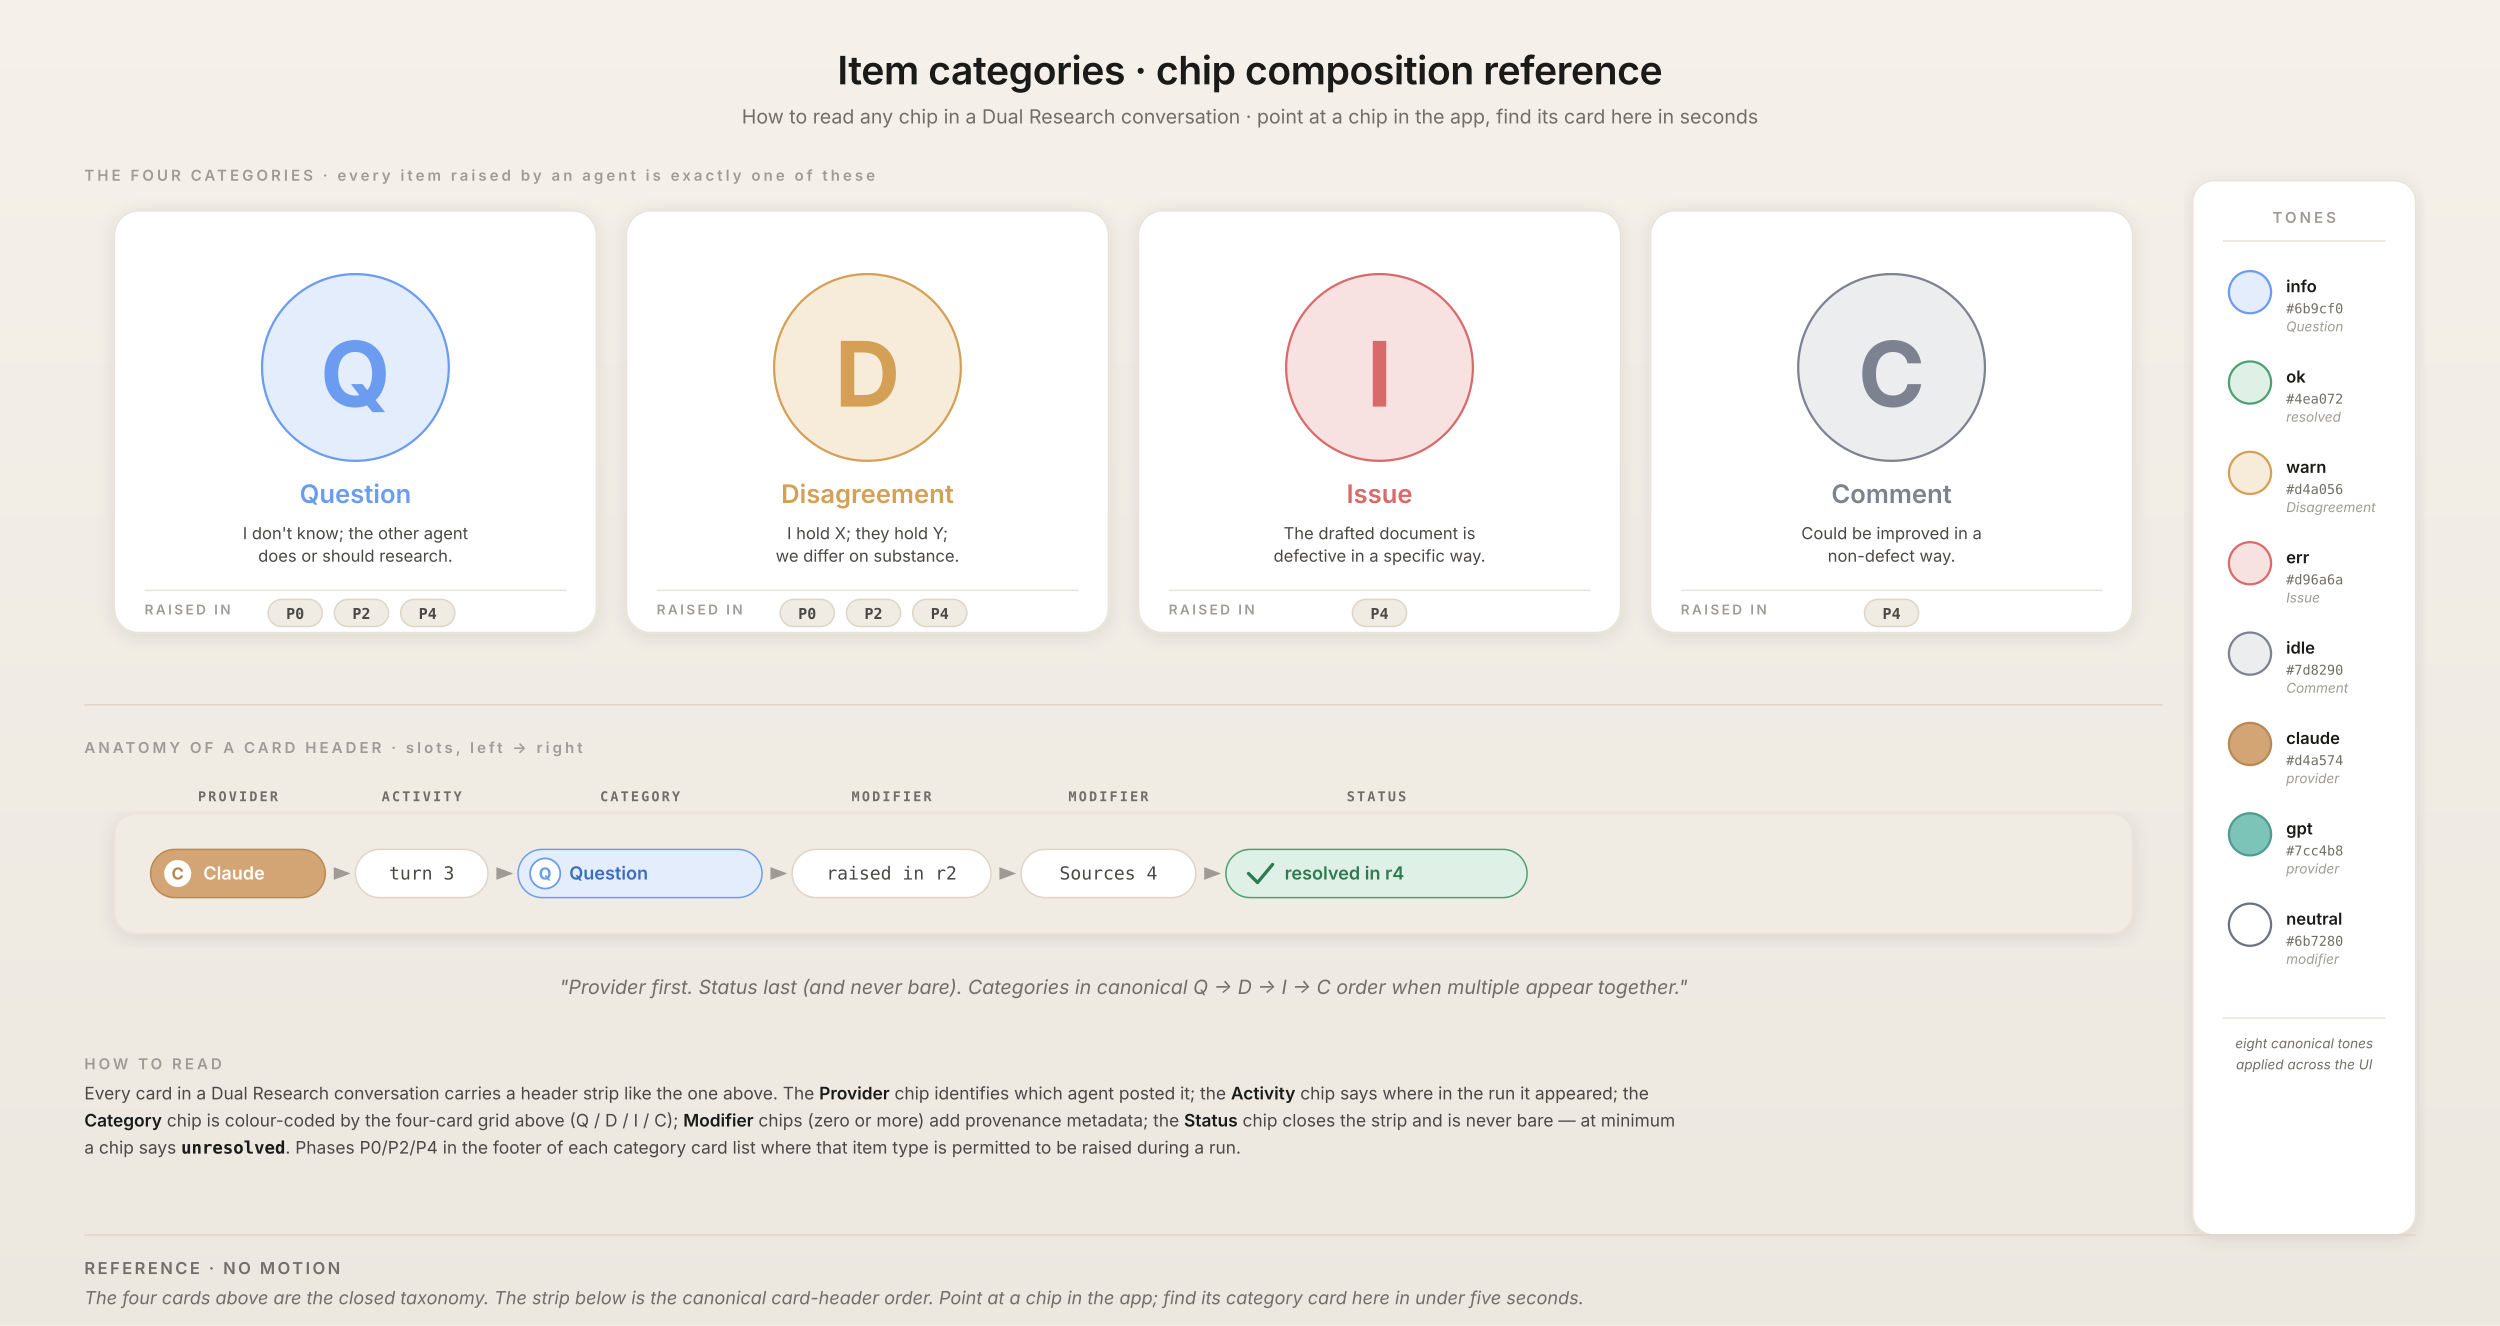
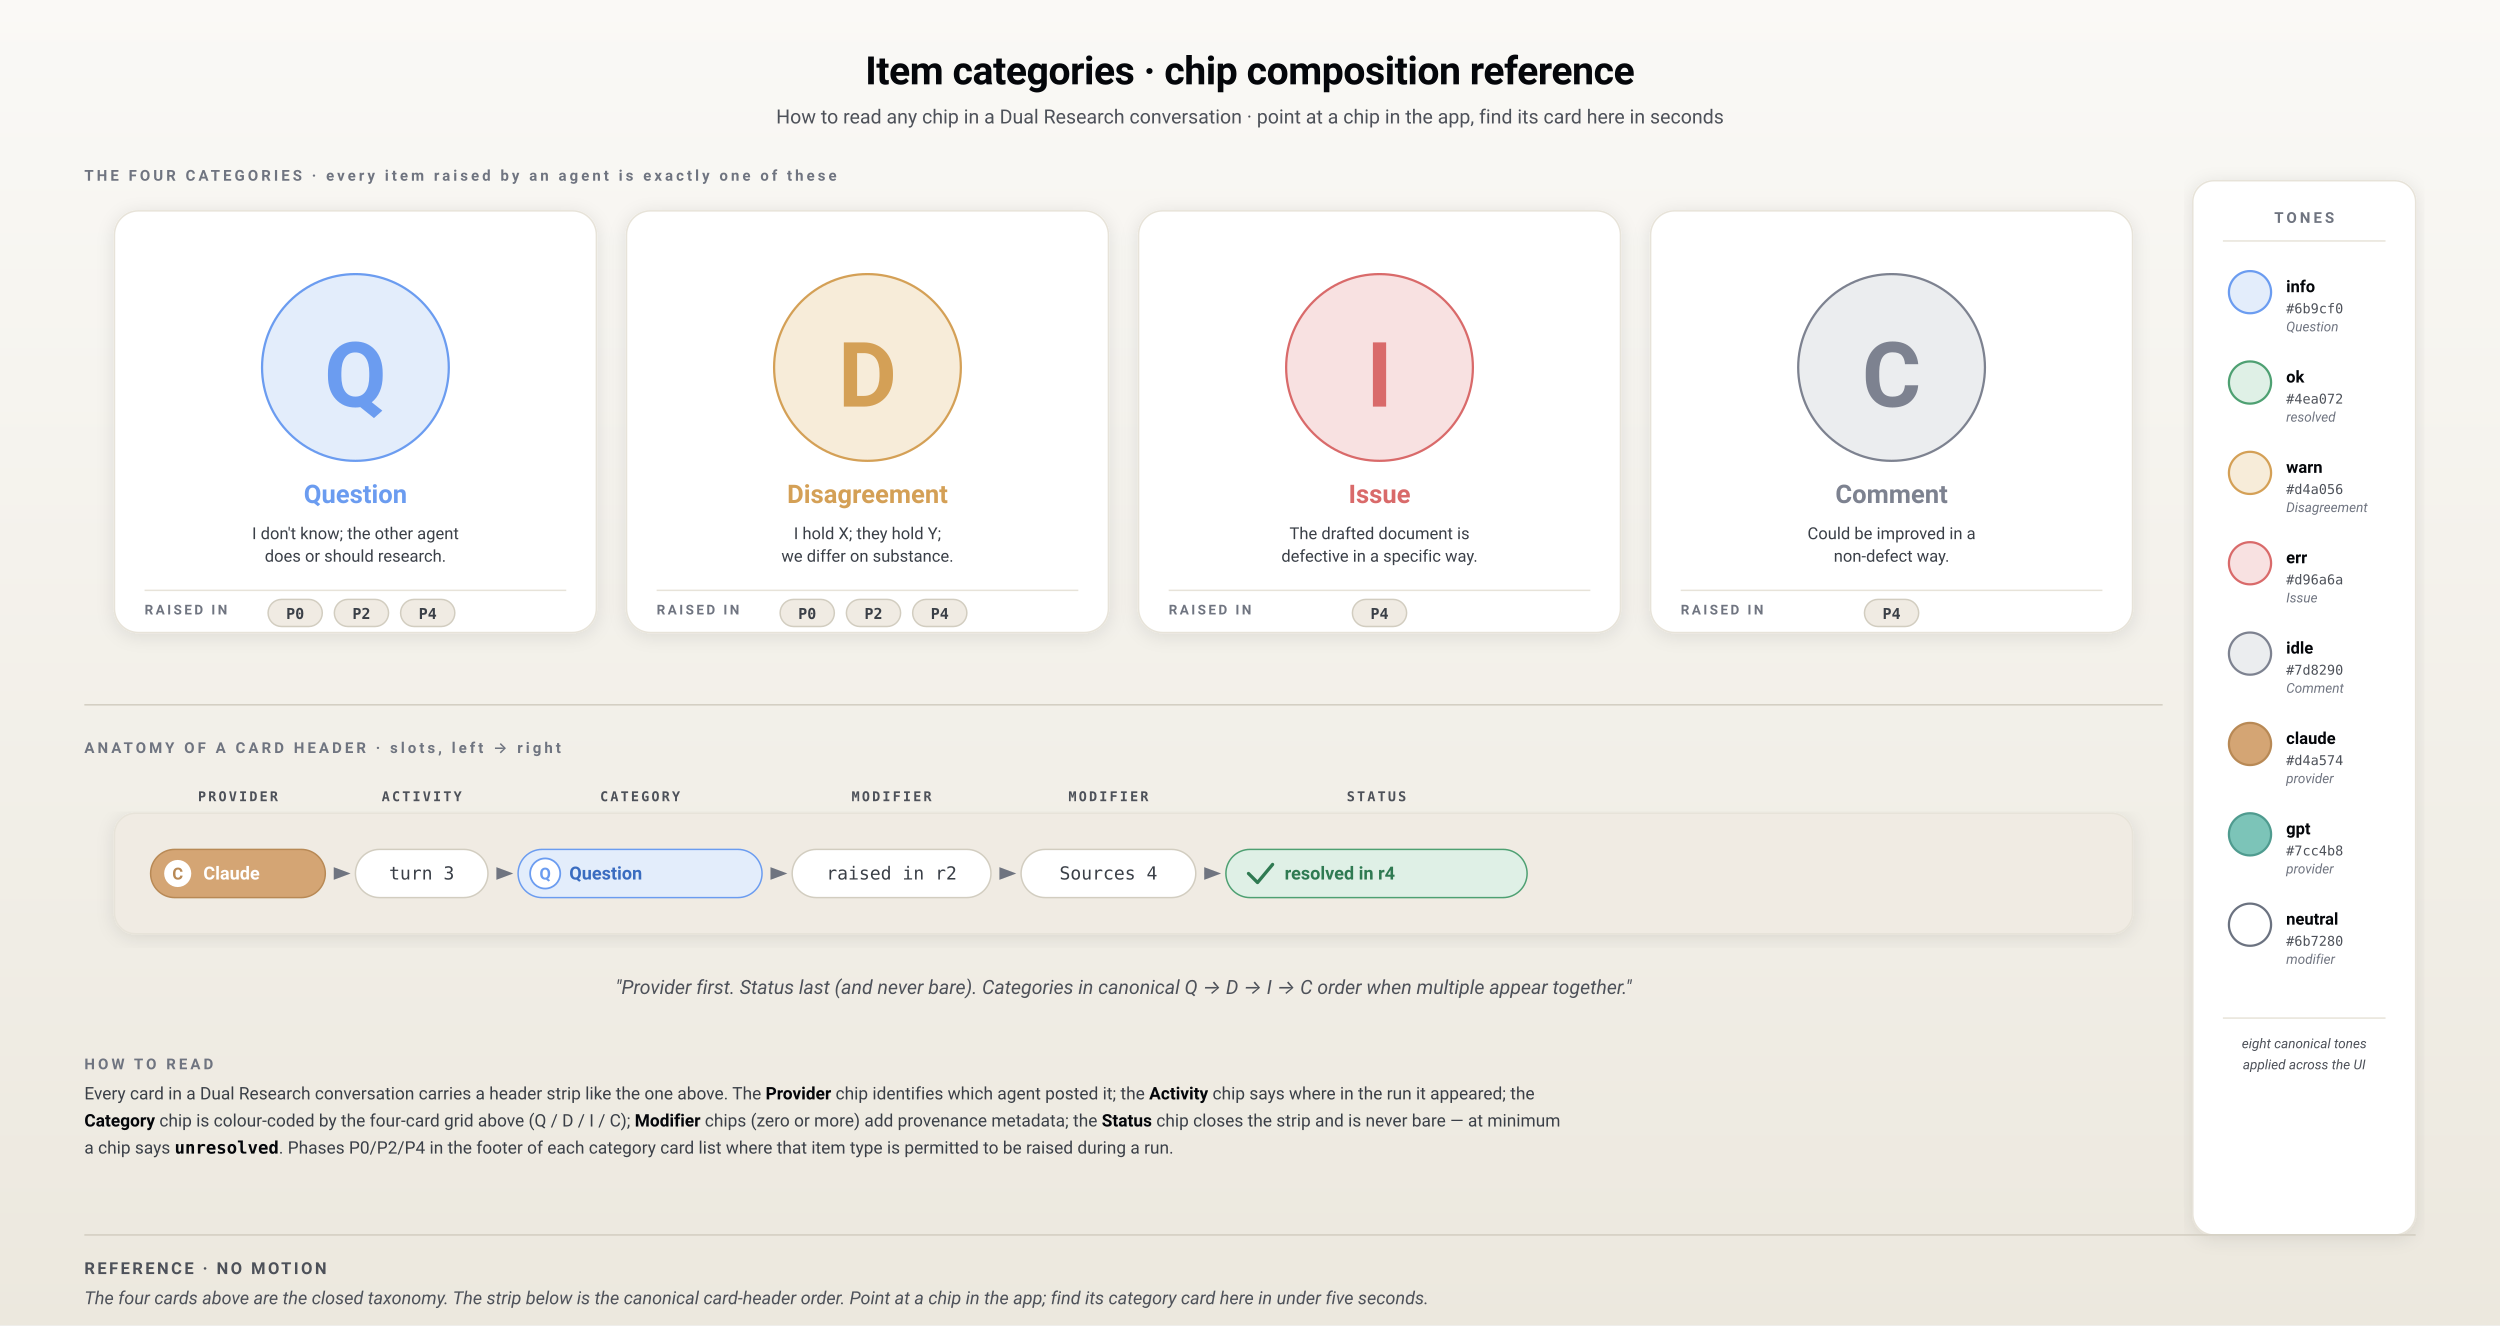
- <svg xmlns="http://www.w3.org/2000/svg" width="1660" height="880" viewBox="0 0 1660 880" preserveAspectRatio="xMidYMid meet" font-family="Inter, system-ui, -apple-system, sans-serif">
+ <svg xmlns="http://www.w3.org/2000/svg" width="1660" height="880" viewBox="0 0 1660 880" preserveAspectRatio="xMidYMid meet" font-family="Roboto Flex, Roboto, system-ui, -apple-system, sans-serif">
  <defs>
    <filter id="cardShadow" x="-4%" y="-4%" width="108%" height="116%">
-       <feDropShadow dx="0" dy="2" stdDeviation="6" flood-color="#1a1a18" flood-opacity="0.10" />
+       <feDropShadow dx="0" dy="2" stdDeviation="6" flood-color="#04060a" flood-opacity="0.10" />
    </filter>
    <linearGradient id="bgGrad" x1="0" y1="0" x2="0" y2="1">
-       <stop offset="0%" stop-color="#f5f1ea" />
-       <stop offset="100%" stop-color="#ece8e0" />
+       <stop offset="0%" stop-color="#faf9f6" />
+       <stop offset="100%" stop-color="#ece8de" />
    </linearGradient>
  </defs>
  <rect width="1660" height="880" fill="url(#bgGrad)" />
-   <text x="830" y="56" text-anchor="middle" font-size="26" font-weight="600" fill="#1a1a18" letter-spacing="-0.3">Item categories · chip composition reference</text>
-   <text x="830" y="82" text-anchor="middle" font-size="13" fill="#706e67">How to read any chip in a Dual Research conversation · point at a chip in the app, find its card here in seconds</text>
-   <text x="56" y="120" font-size="10" font-weight="600" fill="#9e9b95" letter-spacing="2">THE FOUR CATEGORIES · every item raised by an agent is exactly one of these</text>
-   <rect x="76" y="140" width="320" height="280" rx="16" fill="white" stroke="#e8e2d8" filter="url(#cardShadow)" />
+   <text x="830" y="56" text-anchor="middle" font-size="26" font-weight="600" fill="#04060a" letter-spacing="-0.3">Item categories · chip composition reference</text>
+   <text x="830" y="82" text-anchor="middle" font-size="13" fill="#4d5159">How to read any chip in a Dual Research conversation · point at a chip in the app, find its card here in seconds</text>
+   <text x="56" y="120" font-size="10" font-weight="600" fill="#6f7480" letter-spacing="2">THE FOUR CATEGORIES · every item raised by an agent is exactly one of these</text>
+   <rect x="76" y="140" width="320" height="280" rx="16" fill="white" stroke="#e7e3d9" filter="url(#cardShadow)" />
  <circle cx="236" cy="244" r="62" fill="#e3edfb" stroke="#6b9cf0" stroke-width="1.5" />
  <text x="236" y="270" text-anchor="middle" font-size="60" font-weight="700" fill="#6b9cf0" letter-spacing="-2">Q</text>
  <text x="236" y="334" text-anchor="middle" font-size="17" font-weight="600" fill="#6b9cf0">Question</text>
-   <text x="236" y="358" text-anchor="middle" font-size="11" fill="#4a4845">I don't know; the other agent</text>
-   <text x="236" y="373" text-anchor="middle" font-size="11" fill="#4a4845">does or should research.</text>
-   <line x1="96" y1="392" x2="376" y2="392" stroke="#e8e2d8" />
-   <text x="96" y="408" font-size="9" font-weight="600" fill="#9e9b95" letter-spacing="1.6">RAISED IN</text>
-   <rect x="178" y="398" width="36" height="18" rx="9" fill="#f0ebe3" stroke="#ddd5c6" />
-   <text x="196" y="411" text-anchor="middle" font-size="10" font-family="monospace" font-weight="600" fill="#4a4845">P0</text>
-   <rect x="222" y="398" width="36" height="18" rx="9" fill="#f0ebe3" stroke="#ddd5c6" />
-   <text x="240" y="411" text-anchor="middle" font-size="10" font-family="monospace" font-weight="600" fill="#4a4845">P2</text>
-   <rect x="266" y="398" width="36" height="18" rx="9" fill="#f0ebe3" stroke="#ddd5c6" />
-   <text x="284" y="411" text-anchor="middle" font-size="10" font-family="monospace" font-weight="600" fill="#4a4845">P4</text>
-   <rect x="416" y="140" width="320" height="280" rx="16" fill="white" stroke="#e8e2d8" filter="url(#cardShadow)" />
+   <text x="236" y="358" text-anchor="middle" font-size="11" fill="#3a3f47">I don't know; the other agent</text>
+   <text x="236" y="373" text-anchor="middle" font-size="11" fill="#3a3f47">does or should research.</text>
+   <line x1="96" y1="392" x2="376" y2="392" stroke="#e7e3d9" />
+   <text x="96" y="408" font-size="9" font-weight="600" fill="#6f7480" letter-spacing="1.6">RAISED IN</text>
+   <rect x="178" y="398" width="36" height="18" rx="9" fill="#f0ebe3" stroke="#d2cdc0" />
+   <text x="196" y="411" text-anchor="middle" font-size="10" font-family="monospace" font-weight="600" fill="#3a3f47">P0</text>
+   <rect x="222" y="398" width="36" height="18" rx="9" fill="#f0ebe3" stroke="#d2cdc0" />
+   <text x="240" y="411" text-anchor="middle" font-size="10" font-family="monospace" font-weight="600" fill="#3a3f47">P2</text>
+   <rect x="266" y="398" width="36" height="18" rx="9" fill="#f0ebe3" stroke="#d2cdc0" />
+   <text x="284" y="411" text-anchor="middle" font-size="10" font-family="monospace" font-weight="600" fill="#3a3f47">P4</text>
+   <rect x="416" y="140" width="320" height="280" rx="16" fill="white" stroke="#e7e3d9" filter="url(#cardShadow)" />
  <circle cx="576" cy="244" r="62" fill="#f7ecd9" stroke="#d4a056" stroke-width="1.5" />
  <text x="576" y="270" text-anchor="middle" font-size="60" font-weight="700" fill="#d4a056" letter-spacing="-2">D</text>
  <text x="576" y="334" text-anchor="middle" font-size="17" font-weight="600" fill="#d4a056">Disagreement</text>
-   <text x="576" y="358" text-anchor="middle" font-size="11" fill="#4a4845">I hold X; they hold Y;</text>
-   <text x="576" y="373" text-anchor="middle" font-size="11" fill="#4a4845">we differ on substance.</text>
-   <line x1="436" y1="392" x2="716" y2="392" stroke="#e8e2d8" />
-   <text x="436" y="408" font-size="9" font-weight="600" fill="#9e9b95" letter-spacing="1.6">RAISED IN</text>
-   <rect x="518" y="398" width="36" height="18" rx="9" fill="#f0ebe3" stroke="#ddd5c6" />
-   <text x="536" y="411" text-anchor="middle" font-size="10" font-family="monospace" font-weight="600" fill="#4a4845">P0</text>
-   <rect x="562" y="398" width="36" height="18" rx="9" fill="#f0ebe3" stroke="#ddd5c6" />
-   <text x="580" y="411" text-anchor="middle" font-size="10" font-family="monospace" font-weight="600" fill="#4a4845">P2</text>
-   <rect x="606" y="398" width="36" height="18" rx="9" fill="#f0ebe3" stroke="#ddd5c6" />
-   <text x="624" y="411" text-anchor="middle" font-size="10" font-family="monospace" font-weight="600" fill="#4a4845">P4</text>
-   <rect x="756" y="140" width="320" height="280" rx="16" fill="white" stroke="#e8e2d8" filter="url(#cardShadow)" />
+   <text x="576" y="358" text-anchor="middle" font-size="11" fill="#3a3f47">I hold X; they hold Y;</text>
+   <text x="576" y="373" text-anchor="middle" font-size="11" fill="#3a3f47">we differ on substance.</text>
+   <line x1="436" y1="392" x2="716" y2="392" stroke="#e7e3d9" />
+   <text x="436" y="408" font-size="9" font-weight="600" fill="#6f7480" letter-spacing="1.6">RAISED IN</text>
+   <rect x="518" y="398" width="36" height="18" rx="9" fill="#f0ebe3" stroke="#d2cdc0" />
+   <text x="536" y="411" text-anchor="middle" font-size="10" font-family="monospace" font-weight="600" fill="#3a3f47">P0</text>
+   <rect x="562" y="398" width="36" height="18" rx="9" fill="#f0ebe3" stroke="#d2cdc0" />
+   <text x="580" y="411" text-anchor="middle" font-size="10" font-family="monospace" font-weight="600" fill="#3a3f47">P2</text>
+   <rect x="606" y="398" width="36" height="18" rx="9" fill="#f0ebe3" stroke="#d2cdc0" />
+   <text x="624" y="411" text-anchor="middle" font-size="10" font-family="monospace" font-weight="600" fill="#3a3f47">P4</text>
+   <rect x="756" y="140" width="320" height="280" rx="16" fill="white" stroke="#e7e3d9" filter="url(#cardShadow)" />
  <circle cx="916" cy="244" r="62" fill="#f8e1e1" stroke="#d96a6a" stroke-width="1.5" />
  <text x="916" y="270" text-anchor="middle" font-size="60" font-weight="700" fill="#d96a6a" letter-spacing="-2">I</text>
  <text x="916" y="334" text-anchor="middle" font-size="17" font-weight="600" fill="#d96a6a">Issue</text>
-   <text x="916" y="358" text-anchor="middle" font-size="11" fill="#4a4845">The drafted document is</text>
-   <text x="916" y="373" text-anchor="middle" font-size="11" fill="#4a4845">defective in a specific way.</text>
-   <line x1="776" y1="392" x2="1056" y2="392" stroke="#e8e2d8" />
-   <text x="776" y="408" font-size="9" font-weight="600" fill="#9e9b95" letter-spacing="1.6">RAISED IN</text>
-   <rect x="898" y="398" width="36" height="18" rx="9" fill="#f0ebe3" stroke="#ddd5c6" />
-   <text x="916" y="411" text-anchor="middle" font-size="10" font-family="monospace" font-weight="600" fill="#4a4845">P4</text>
-   <rect x="1096" y="140" width="320" height="280" rx="16" fill="white" stroke="#e8e2d8" filter="url(#cardShadow)" />
+   <text x="916" y="358" text-anchor="middle" font-size="11" fill="#3a3f47">The drafted document is</text>
+   <text x="916" y="373" text-anchor="middle" font-size="11" fill="#3a3f47">defective in a specific way.</text>
+   <line x1="776" y1="392" x2="1056" y2="392" stroke="#e7e3d9" />
+   <text x="776" y="408" font-size="9" font-weight="600" fill="#6f7480" letter-spacing="1.6">RAISED IN</text>
+   <rect x="898" y="398" width="36" height="18" rx="9" fill="#f0ebe3" stroke="#d2cdc0" />
+   <text x="916" y="411" text-anchor="middle" font-size="10" font-family="monospace" font-weight="600" fill="#3a3f47">P4</text>
+   <rect x="1096" y="140" width="320" height="280" rx="16" fill="white" stroke="#e7e3d9" filter="url(#cardShadow)" />
  <circle cx="1256" cy="244" r="62" fill="#ebedef" stroke="#7d8290" stroke-width="1.5" />
  <text x="1256" y="270" text-anchor="middle" font-size="60" font-weight="700" fill="#7d8290" letter-spacing="-2">C</text>
  <text x="1256" y="334" text-anchor="middle" font-size="17" font-weight="600" fill="#7d8290">Comment</text>
-   <text x="1256" y="358" text-anchor="middle" font-size="11" fill="#4a4845">Could be improved in a</text>
-   <text x="1256" y="373" text-anchor="middle" font-size="11" fill="#4a4845">non-defect way.</text>
-   <line x1="1116" y1="392" x2="1396" y2="392" stroke="#e8e2d8" />
-   <text x="1116" y="408" font-size="9" font-weight="600" fill="#9e9b95" letter-spacing="1.6">RAISED IN</text>
-   <rect x="1238" y="398" width="36" height="18" rx="9" fill="#f0ebe3" stroke="#ddd5c6" />
-   <text x="1256" y="411" text-anchor="middle" font-size="10" font-family="monospace" font-weight="600" fill="#4a4845">P4</text>
-   <line x1="56" y1="468" x2="1436" y2="468" stroke="#ddd5c6" />
-   <text x="56" y="500" font-size="10" font-weight="600" fill="#9e9b95" letter-spacing="2">ANATOMY OF A CARD HEADER · slots, left → right</text>
-   <rect x="76" y="540" width="1340" height="80" rx="14" fill="#f0ebe3" stroke="#e8e2d8" filter="url(#cardShadow)" />
-   <text x="158" y="532" text-anchor="middle" font-size="9" font-weight="600" fill="#706e67" letter-spacing="1.4" font-family="monospace">PROVIDER</text>
-   <text x="280" y="532" text-anchor="middle" font-size="9" font-weight="600" fill="#706e67" letter-spacing="1.4" font-family="monospace">ACTIVITY</text>
-   <text x="425" y="532" text-anchor="middle" font-size="9" font-weight="600" fill="#706e67" letter-spacing="1.4" font-family="monospace">CATEGORY</text>
-   <text x="592" y="532" text-anchor="middle" font-size="9" font-weight="600" fill="#706e67" letter-spacing="1.4" font-family="monospace">MODIFIER</text>
-   <text x="736" y="532" text-anchor="middle" font-size="9" font-weight="600" fill="#706e67" letter-spacing="1.4" font-family="monospace">MODIFIER</text>
-   <text x="914" y="532" text-anchor="middle" font-size="9" font-weight="600" fill="#706e67" letter-spacing="1.4" font-family="monospace">STATUS</text>
+   <text x="1256" y="358" text-anchor="middle" font-size="11" fill="#3a3f47">Could be improved in a</text>
+   <text x="1256" y="373" text-anchor="middle" font-size="11" fill="#3a3f47">non-defect way.</text>
+   <line x1="1116" y1="392" x2="1396" y2="392" stroke="#e7e3d9" />
+   <text x="1116" y="408" font-size="9" font-weight="600" fill="#6f7480" letter-spacing="1.6">RAISED IN</text>
+   <rect x="1238" y="398" width="36" height="18" rx="9" fill="#f0ebe3" stroke="#d2cdc0" />
+   <text x="1256" y="411" text-anchor="middle" font-size="10" font-family="monospace" font-weight="600" fill="#3a3f47">P4</text>
+   <line x1="56" y1="468" x2="1436" y2="468" stroke="#d2cdc0" />
+   <text x="56" y="500" font-size="10" font-weight="600" fill="#6f7480" letter-spacing="2">ANATOMY OF A CARD HEADER · slots, left → right</text>
+   <rect x="76" y="540" width="1340" height="80" rx="14" fill="#f0ebe3" stroke="#e7e3d9" filter="url(#cardShadow)" />
+   <text x="158" y="532" text-anchor="middle" font-size="9" font-weight="600" fill="#4d5159" letter-spacing="1.4" font-family="monospace">PROVIDER</text>
+   <text x="280" y="532" text-anchor="middle" font-size="9" font-weight="600" fill="#4d5159" letter-spacing="1.4" font-family="monospace">ACTIVITY</text>
+   <text x="425" y="532" text-anchor="middle" font-size="9" font-weight="600" fill="#4d5159" letter-spacing="1.4" font-family="monospace">CATEGORY</text>
+   <text x="592" y="532" text-anchor="middle" font-size="9" font-weight="600" fill="#4d5159" letter-spacing="1.4" font-family="monospace">MODIFIER</text>
+   <text x="736" y="532" text-anchor="middle" font-size="9" font-weight="600" fill="#4d5159" letter-spacing="1.4" font-family="monospace">MODIFIER</text>
+   <text x="914" y="532" text-anchor="middle" font-size="9" font-weight="600" fill="#4d5159" letter-spacing="1.4" font-family="monospace">STATUS</text>
  <rect x="100" y="564" width="116" height="32" rx="16" fill="#d4a574" stroke="#b88955" stroke-width="1" />
  <circle cx="118" cy="580" r="9" fill="white" />
  <text x="118" y="584" text-anchor="middle" font-size="11" font-weight="700" fill="#b88955">C</text>
  <text x="135" y="584" font-size="12" font-weight="600" fill="white">Claude</text>
-   <path d="M 222 580 L 230 580" stroke="#9e9b95" stroke-width="1.4" fill="none" marker-end="url(#sepArrow)" />
-   <rect x="236" y="564" width="88" height="32" rx="16" fill="white" stroke="#ddd5c6" />
-   <text x="280" y="584" text-anchor="middle" font-size="12" font-family="monospace" font-weight="500" fill="#4a4845">turn 3</text>
-   <path d="M 330 580 L 338 580" stroke="#9e9b95" stroke-width="1.4" fill="none" marker-end="url(#sepArrow)" />
+   <path d="M 222 580 L 230 580" stroke="#6f7480" stroke-width="1.4" fill="none" marker-end="url(#sepArrow)" />
+   <rect x="236" y="564" width="88" height="32" rx="16" fill="white" stroke="#d2cdc0" />
+   <text x="280" y="584" text-anchor="middle" font-size="12" font-family="monospace" font-weight="500" fill="#3a3f47">turn 3</text>
+   <path d="M 330 580 L 338 580" stroke="#6f7480" stroke-width="1.4" fill="none" marker-end="url(#sepArrow)" />
  <rect x="344" y="564" width="162" height="32" rx="16" fill="#e3edfb" stroke="#6b9cf0" />
  <circle cx="362" cy="580" r="10" fill="white" stroke="#6b9cf0" stroke-width="1.2" />
  <text x="362" y="584" text-anchor="middle" font-size="11" font-weight="700" fill="#6b9cf0">Q</text>
  <text x="378" y="584" font-size="12" font-weight="600" fill="#3a6cc0">Question</text>
-   <path d="M 512 580 L 520 580" stroke="#9e9b95" stroke-width="1.4" fill="none" marker-end="url(#sepArrow)" />
-   <rect x="526" y="564" width="132" height="32" rx="16" fill="white" stroke="#ddd5c6" />
-   <text x="592" y="584" text-anchor="middle" font-size="12" font-family="monospace" font-weight="500" fill="#4a4845">raised in r2</text>
-   <path d="M 664 580 L 672 580" stroke="#9e9b95" stroke-width="1.4" fill="none" marker-end="url(#sepArrow)" />
-   <rect x="678" y="564" width="116" height="32" rx="16" fill="white" stroke="#ddd5c6" />
-   <text x="736" y="584" text-anchor="middle" font-size="12" font-family="monospace" font-weight="500" fill="#4a4845">Sources 4</text>
-   <path d="M 800 580 L 808 580" stroke="#9e9b95" stroke-width="1.4" fill="none" marker-end="url(#sepArrow)" />
+   <path d="M 512 580 L 520 580" stroke="#6f7480" stroke-width="1.4" fill="none" marker-end="url(#sepArrow)" />
+   <rect x="526" y="564" width="132" height="32" rx="16" fill="white" stroke="#d2cdc0" />
+   <text x="592" y="584" text-anchor="middle" font-size="12" font-family="monospace" font-weight="500" fill="#3a3f47">raised in r2</text>
+   <path d="M 664 580 L 672 580" stroke="#6f7480" stroke-width="1.4" fill="none" marker-end="url(#sepArrow)" />
+   <rect x="678" y="564" width="116" height="32" rx="16" fill="white" stroke="#d2cdc0" />
+   <text x="736" y="584" text-anchor="middle" font-size="12" font-family="monospace" font-weight="500" fill="#3a3f47">Sources 4</text>
+   <path d="M 800 580 L 808 580" stroke="#6f7480" stroke-width="1.4" fill="none" marker-end="url(#sepArrow)" />
  <rect x="814" y="564" width="200" height="32" rx="16" fill="#dff0e6" stroke="#4ea072" />
  <path d="M 829 580 L 835 586 L 845 574" stroke="#2f7a52" stroke-width="2.2" fill="none" stroke-linecap="round" stroke-linejoin="round" />
  <text x="853" y="584" font-size="12" font-weight="600" fill="#2f7a52">resolved in r4</text>
  <defs>
    <marker id="sepArrow" markerWidth="8" markerHeight="8" refX="6" refY="3" orient="auto">
-       <path d="M0,0 L0,6 L8,3 z" fill="#9e9b95" />
+       <path d="M0,0 L0,6 L8,3 z" fill="#6f7480" />
    </marker>
  </defs>
-   <text x="746" y="660" text-anchor="middle" font-size="13" font-style="italic" fill="#706e67">"Provider first. Status last (and never bare). Categories in canonical Q → D → I → C order when multiple appear together."</text>
-   <text x="56" y="710" font-size="10" font-weight="600" fill="#9e9b95" letter-spacing="2">HOW TO READ</text>
-   <text x="56" y="730" font-size="11.5" fill="#4a4845">Every card in a Dual Research conversation carries a header strip like the one above. The <tspan font-weight="600" fill="#1a1a18">Provider</tspan> chip identifies which agent posted it; the <tspan font-weight="600" fill="#1a1a18">Activity</tspan> chip says where in the run it appeared; the</text>
-   <text x="56" y="748" font-size="11.5" fill="#4a4845">
-     <tspan font-weight="600" fill="#1a1a18">Category</tspan> chip is colour-coded by the four-card grid above (Q / D / I / C); <tspan font-weight="600" fill="#1a1a18">Modifier</tspan> chips (zero or more) add provenance metadata; the <tspan font-weight="600" fill="#1a1a18">Status</tspan> chip closes the strip and is never bare — at minimum</text>
-   <text x="56" y="766" font-size="11.5" fill="#4a4845">a chip says <tspan font-family="monospace" font-weight="600" fill="#1a1a18">unresolved</tspan>. Phases P0/P2/P4 in the footer of each category card list where that item type is permitted to be raised during a run.</text>
-   <rect x="1456" y="120" width="148" height="700" rx="14" fill="white" stroke="#e8e2d8" filter="url(#cardShadow)" />
-   <text x="1530" y="148" text-anchor="middle" font-size="10" font-weight="600" fill="#9e9b95" letter-spacing="2">TONES</text>
-   <line x1="1476" y1="160" x2="1584" y2="160" stroke="#e8e2d8" />
+   <text x="746" y="660" text-anchor="middle" font-size="13" font-style="italic" fill="#4d5159">"Provider first. Status last (and never bare). Categories in canonical Q → D → I → C order when multiple appear together."</text>
+   <text x="56" y="710" font-size="10" font-weight="600" fill="#6f7480" letter-spacing="2">HOW TO READ</text>
+   <text x="56" y="730" font-size="11.5" fill="#3a3f47">Every card in a Dual Research conversation carries a header strip like the one above. The <tspan font-weight="600" fill="#04060a">Provider</tspan> chip identifies which agent posted it; the <tspan font-weight="600" fill="#04060a">Activity</tspan> chip says where in the run it appeared; the</text>
+   <text x="56" y="748" font-size="11.5" fill="#3a3f47">
+     <tspan font-weight="600" fill="#04060a">Category</tspan> chip is colour-coded by the four-card grid above (Q / D / I / C); <tspan font-weight="600" fill="#04060a">Modifier</tspan> chips (zero or more) add provenance metadata; the <tspan font-weight="600" fill="#04060a">Status</tspan> chip closes the strip and is never bare — at minimum</text>
+   <text x="56" y="766" font-size="11.5" fill="#3a3f47">a chip says <tspan font-family="monospace" font-weight="600" fill="#04060a">unresolved</tspan>. Phases P0/P2/P4 in the footer of each category card list where that item type is permitted to be raised during a run.</text>
+   <rect x="1456" y="120" width="148" height="700" rx="14" fill="white" stroke="#e7e3d9" filter="url(#cardShadow)" />
+   <text x="1530" y="148" text-anchor="middle" font-size="10" font-weight="600" fill="#6f7480" letter-spacing="2">TONES</text>
+   <line x1="1476" y1="160" x2="1584" y2="160" stroke="#e7e3d9" />
  <rect x="1480" y="180" width="28" height="28" rx="14" fill="#e3edfb" stroke="#6b9cf0" stroke-width="1.5" />
-   <text x="1518" y="194" font-size="11" font-weight="600" fill="#1a1a18">info</text>
-   <text x="1518" y="208" font-size="9" font-family="monospace" fill="#706e67">#6b9cf0</text>
-   <text x="1518" y="220" font-size="9" font-style="italic" fill="#9e9b95">Question</text>
+   <text x="1518" y="194" font-size="11" font-weight="600" fill="#04060a">info</text>
+   <text x="1518" y="208" font-size="9" font-family="monospace" fill="#4d5159">#6b9cf0</text>
+   <text x="1518" y="220" font-size="9" font-style="italic" fill="#6f7480">Question</text>
  <rect x="1480" y="240" width="28" height="28" rx="14" fill="#dff0e6" stroke="#4ea072" stroke-width="1.5" />
-   <text x="1518" y="254" font-size="11" font-weight="600" fill="#1a1a18">ok</text>
-   <text x="1518" y="268" font-size="9" font-family="monospace" fill="#706e67">#4ea072</text>
-   <text x="1518" y="280" font-size="9" font-style="italic" fill="#9e9b95">resolved</text>
+   <text x="1518" y="254" font-size="11" font-weight="600" fill="#04060a">ok</text>
+   <text x="1518" y="268" font-size="9" font-family="monospace" fill="#4d5159">#4ea072</text>
+   <text x="1518" y="280" font-size="9" font-style="italic" fill="#6f7480">resolved</text>
  <rect x="1480" y="300" width="28" height="28" rx="14" fill="#f7ecd9" stroke="#d4a056" stroke-width="1.5" />
-   <text x="1518" y="314" font-size="11" font-weight="600" fill="#1a1a18">warn</text>
-   <text x="1518" y="328" font-size="9" font-family="monospace" fill="#706e67">#d4a056</text>
-   <text x="1518" y="340" font-size="9" font-style="italic" fill="#9e9b95">Disagreement</text>
+   <text x="1518" y="314" font-size="11" font-weight="600" fill="#04060a">warn</text>
+   <text x="1518" y="328" font-size="9" font-family="monospace" fill="#4d5159">#d4a056</text>
+   <text x="1518" y="340" font-size="9" font-style="italic" fill="#6f7480">Disagreement</text>
  <rect x="1480" y="360" width="28" height="28" rx="14" fill="#f8e1e1" stroke="#d96a6a" stroke-width="1.5" />
-   <text x="1518" y="374" font-size="11" font-weight="600" fill="#1a1a18">err</text>
-   <text x="1518" y="388" font-size="9" font-family="monospace" fill="#706e67">#d96a6a</text>
-   <text x="1518" y="400" font-size="9" font-style="italic" fill="#9e9b95">Issue</text>
+   <text x="1518" y="374" font-size="11" font-weight="600" fill="#04060a">err</text>
+   <text x="1518" y="388" font-size="9" font-family="monospace" fill="#4d5159">#d96a6a</text>
+   <text x="1518" y="400" font-size="9" font-style="italic" fill="#6f7480">Issue</text>
  <rect x="1480" y="420" width="28" height="28" rx="14" fill="#ebedef" stroke="#7d8290" stroke-width="1.5" />
-   <text x="1518" y="434" font-size="11" font-weight="600" fill="#1a1a18">idle</text>
-   <text x="1518" y="448" font-size="9" font-family="monospace" fill="#706e67">#7d8290</text>
-   <text x="1518" y="460" font-size="9" font-style="italic" fill="#9e9b95">Comment</text>
+   <text x="1518" y="434" font-size="11" font-weight="600" fill="#04060a">idle</text>
+   <text x="1518" y="448" font-size="9" font-family="monospace" fill="#4d5159">#7d8290</text>
+   <text x="1518" y="460" font-size="9" font-style="italic" fill="#6f7480">Comment</text>
  <rect x="1480" y="480" width="28" height="28" rx="14" fill="#d4a574" stroke="#b88955" stroke-width="1.5" />
-   <text x="1518" y="494" font-size="11" font-weight="600" fill="#1a1a18">claude</text>
-   <text x="1518" y="508" font-size="9" font-family="monospace" fill="#706e67">#d4a574</text>
-   <text x="1518" y="520" font-size="9" font-style="italic" fill="#9e9b95">provider</text>
+   <text x="1518" y="494" font-size="11" font-weight="600" fill="#04060a">claude</text>
+   <text x="1518" y="508" font-size="9" font-family="monospace" fill="#4d5159">#d4a574</text>
+   <text x="1518" y="520" font-size="9" font-style="italic" fill="#6f7480">provider</text>
  <rect x="1480" y="540" width="28" height="28" rx="14" fill="#7cc4b8" stroke="#4f9b8f" stroke-width="1.5" />
-   <text x="1518" y="554" font-size="11" font-weight="600" fill="#1a1a18">gpt</text>
-   <text x="1518" y="568" font-size="9" font-family="monospace" fill="#706e67">#7cc4b8</text>
-   <text x="1518" y="580" font-size="9" font-style="italic" fill="#9e9b95">provider</text>
+   <text x="1518" y="554" font-size="11" font-weight="600" fill="#04060a">gpt</text>
+   <text x="1518" y="568" font-size="9" font-family="monospace" fill="#4d5159">#7cc4b8</text>
+   <text x="1518" y="580" font-size="9" font-style="italic" fill="#6f7480">provider</text>
  <rect x="1480" y="600" width="28" height="28" rx="14" fill="white" stroke="#6b7280" stroke-width="1.5" />
-   <text x="1518" y="614" font-size="11" font-weight="600" fill="#1a1a18">neutral</text>
-   <text x="1518" y="628" font-size="9" font-family="monospace" fill="#706e67">#6b7280</text>
-   <text x="1518" y="640" font-size="9" font-style="italic" fill="#9e9b95">modifier</text>
-   <line x1="1476" y1="676" x2="1584" y2="676" stroke="#e8e2d8" />
-   <text x="1530" y="696" text-anchor="middle" font-size="9" fill="#706e67" font-style="italic">eight canonical tones</text>
-   <text x="1530" y="710" text-anchor="middle" font-size="9" fill="#706e67" font-style="italic">applied across the UI</text>
-   <line x1="56" y1="820" x2="1604" y2="820" stroke="#ddd5c6" />
-   <text x="56" y="846" font-size="11" font-weight="600" fill="#706e67" letter-spacing="1.6">REFERENCE · NO MOTION</text>
-   <text x="56" y="866" font-size="12" font-style="italic" fill="#706e67">The four cards above are the closed taxonomy. The strip below is the canonical card-header order. Point at a chip in the app; find its category card here in under five seconds.</text>
+   <text x="1518" y="614" font-size="11" font-weight="600" fill="#04060a">neutral</text>
+   <text x="1518" y="628" font-size="9" font-family="monospace" fill="#4d5159">#6b7280</text>
+   <text x="1518" y="640" font-size="9" font-style="italic" fill="#6f7480">modifier</text>
+   <line x1="1476" y1="676" x2="1584" y2="676" stroke="#e7e3d9" />
+   <text x="1530" y="696" text-anchor="middle" font-size="9" fill="#4d5159" font-style="italic">eight canonical tones</text>
+   <text x="1530" y="710" text-anchor="middle" font-size="9" fill="#4d5159" font-style="italic">applied across the UI</text>
+   <line x1="56" y1="820" x2="1604" y2="820" stroke="#d2cdc0" />
+   <text x="56" y="846" font-size="11" font-weight="600" fill="#4d5159" letter-spacing="1.6">REFERENCE · NO MOTION</text>
+   <text x="56" y="866" font-size="12" font-style="italic" fill="#4d5159">The four cards above are the closed taxonomy. The strip below is the canonical card-header order. Point at a chip in the app; find its category card here in under five seconds.</text>
</svg>
